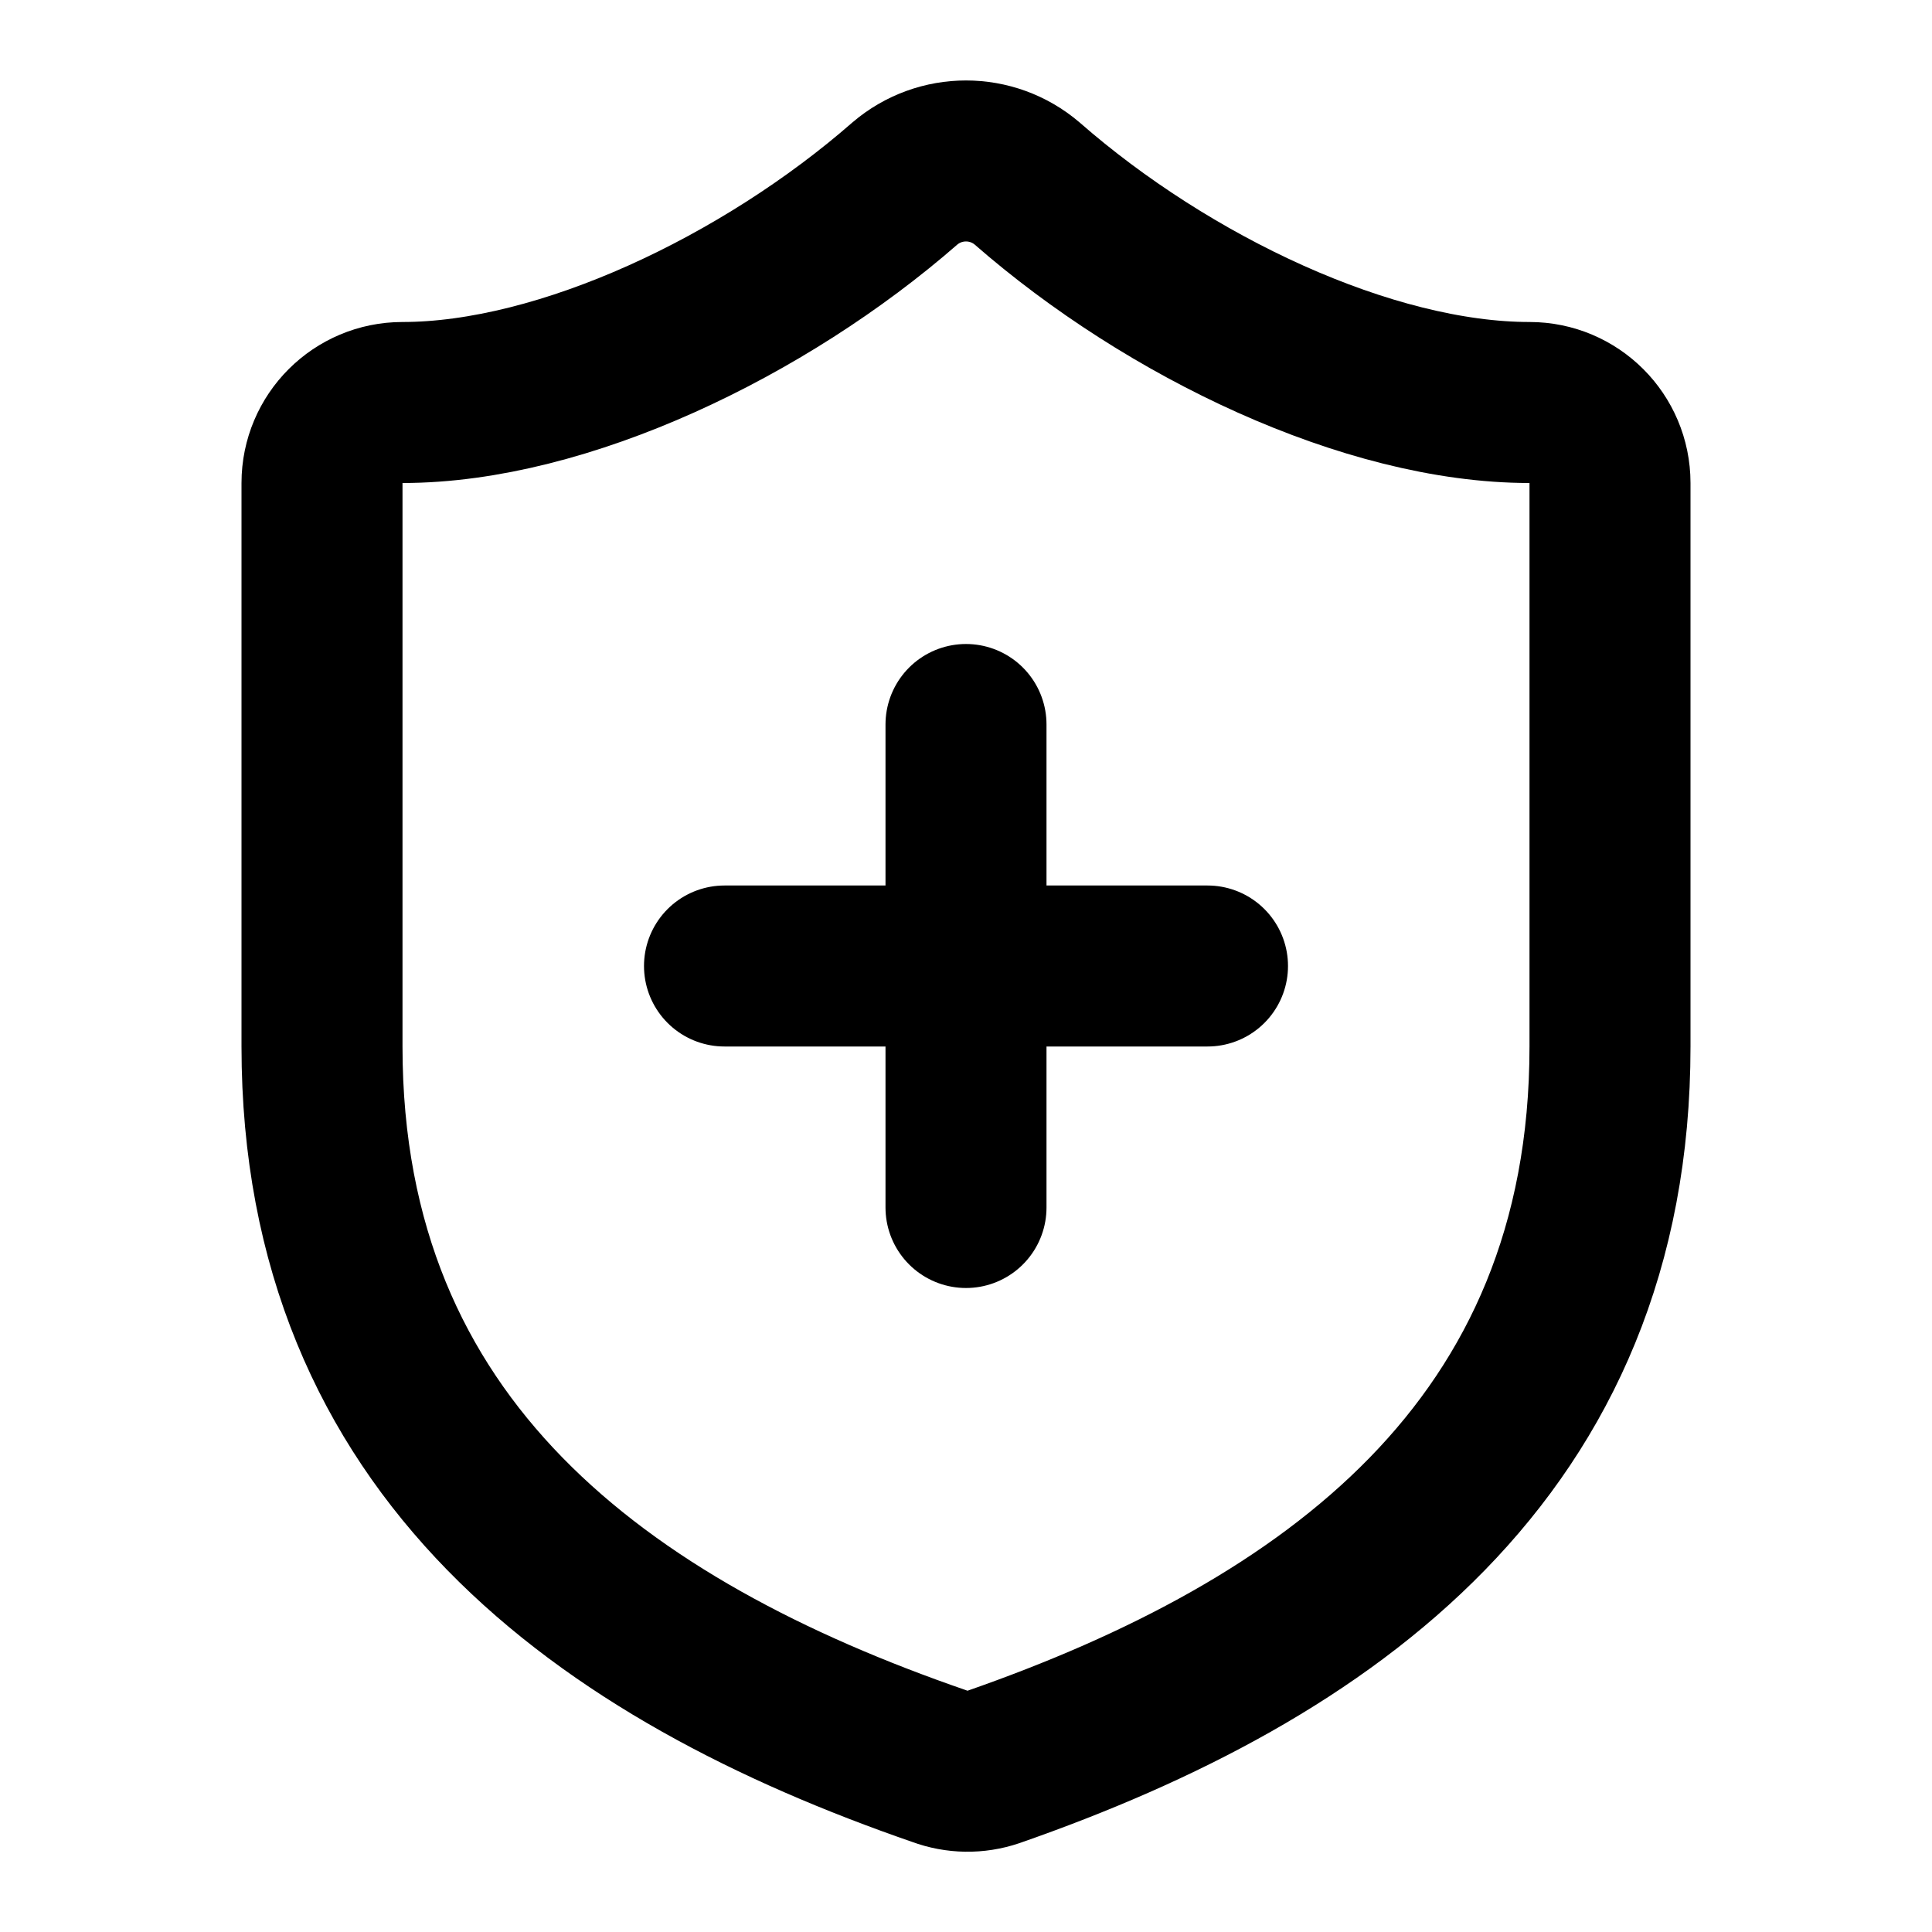
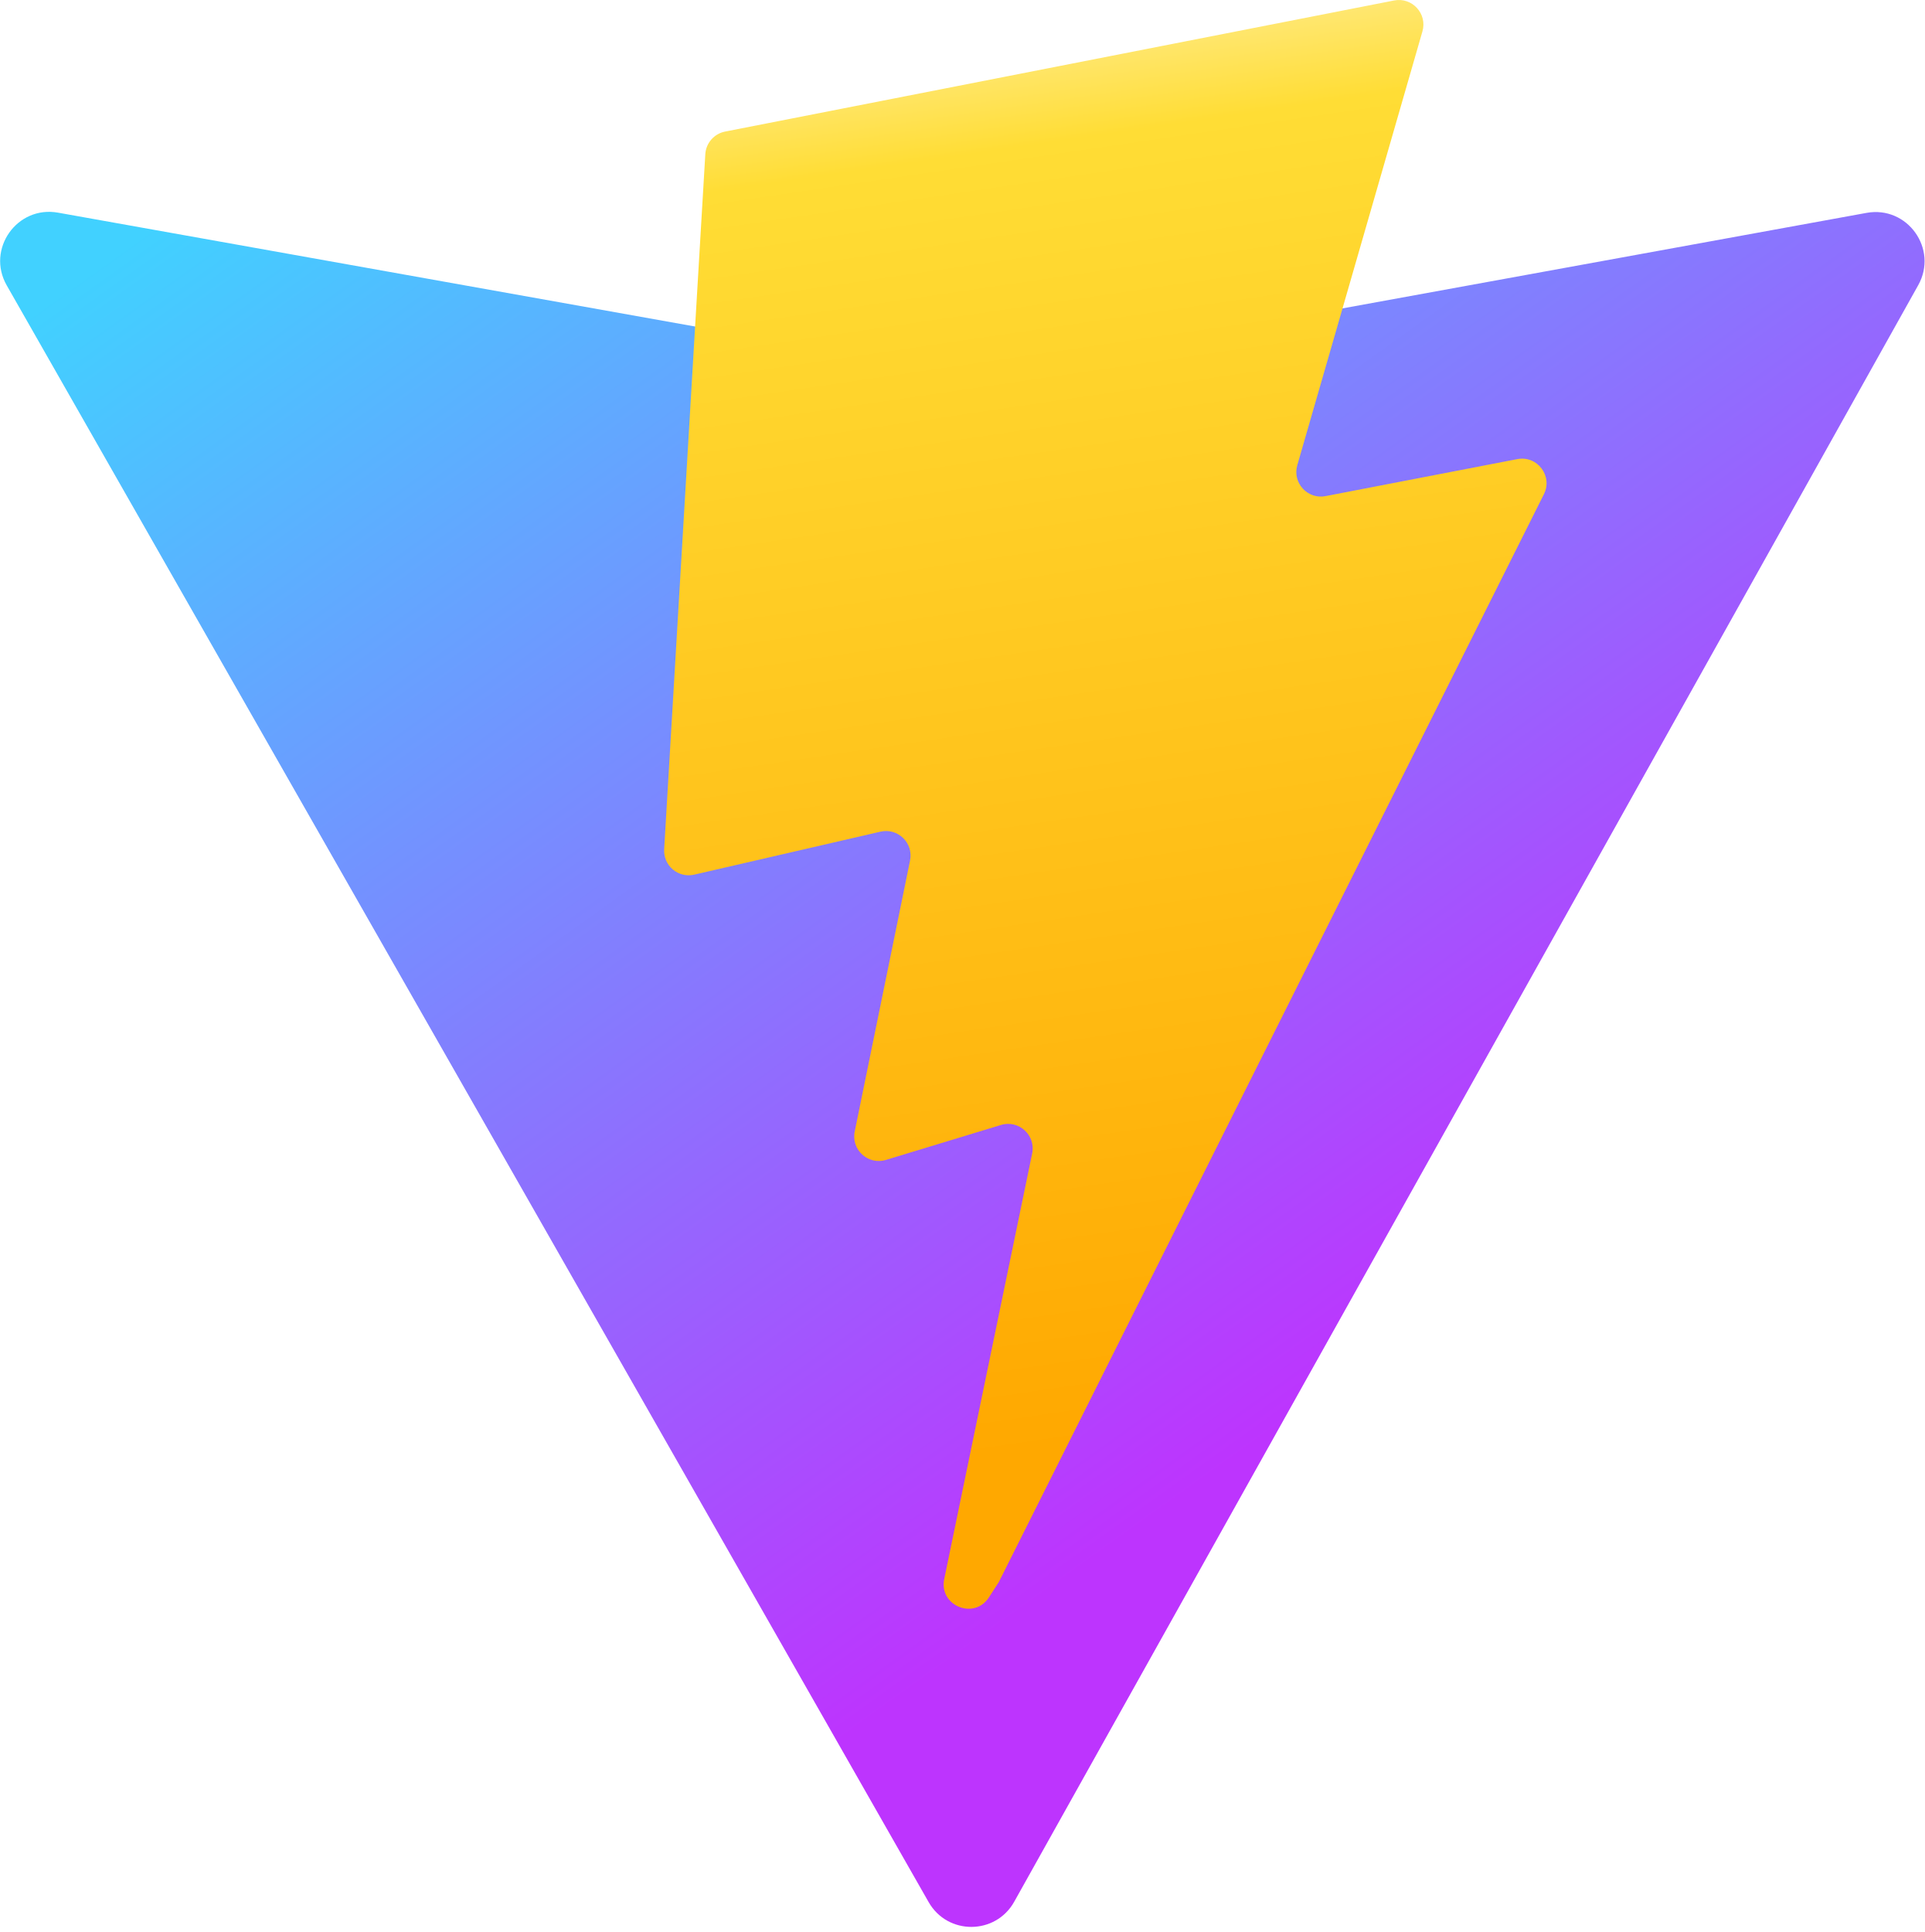
- <svg xmlns="http://www.w3.org/2000/svg" width="24" height="24" viewBox="0 0 24 24" fill="none" stroke="currentColor" stroke-width="2" stroke-linecap="round" stroke-linejoin="round" class="lucide lucide-shield-plus-icon lucide-shield-plus">
-   <path d="M20 13c0 5-3.5 7.5-7.66 8.95a1 1 0 0 1-.67-.01C7.5 20.5 4 18 4 13V6a1 1 0 0 1 1-1c2 0 4.5-1.2 6.24-2.72a1.17 1.17 0 0 1 1.52 0C14.51 3.81 17 5 19 5a1 1 0 0 1 1 1z" />
-   <path d="M9 12h6" />
-   <path d="M12 9v6" />
+ <svg xmlns="http://www.w3.org/2000/svg" aria-hidden="true" role="img" class="iconify iconify--logos" width="31.88" height="32" preserveAspectRatio="xMidYMid meet" viewBox="0 0 256 257">
+   <defs>
+     <linearGradient id="IconifyId1813088fe1fbc01fb466" x1="-.828%" x2="57.636%" y1="7.652%" y2="78.411%">
+       <stop offset="0%" stop-color="#41D1FF" />
+       <stop offset="100%" stop-color="#BD34FE" />
+     </linearGradient>
+     <linearGradient id="IconifyId1813088fe1fbc01fb467" x1="43.376%" x2="50.316%" y1="2.242%" y2="89.03%">
+       <stop offset="0%" stop-color="#FFEA83" />
+       <stop offset="8.333%" stop-color="#FFDD35" />
+       <stop offset="100%" stop-color="#FFA800" />
+     </linearGradient>
+   </defs>
+   <path fill="url(#IconifyId1813088fe1fbc01fb466)" d="M255.153 37.938L134.897 252.976c-2.483 4.44-8.862 4.466-11.382.048L.875 37.958c-2.746-4.814 1.371-10.646 6.827-9.67l120.385 21.517a6.537 6.537 0 0 0 2.322-.004l117.867-21.483c5.438-.991 9.574 4.796 6.877 9.62Z" />
+   <path fill="url(#IconifyId1813088fe1fbc01fb467)" d="M185.432.063L96.44 17.501a3.268 3.268 0 0 0-2.634 3.014l-5.474 92.456a3.268 3.268 0 0 0 3.997 3.378l24.777-5.718c2.318-.535 4.413 1.507 3.936 3.838l-7.361 36.047c-.495 2.426 1.782 4.5 4.151 3.78l15.304-4.649c2.372-.72 4.652 1.36 4.15 3.788l-11.698 56.621c-.732 3.542 3.979 5.473 5.943 2.437l1.313-2.028l72.516-144.72c1.215-2.423-.88-5.186-3.54-4.672l-25.505 4.922c-2.396.462-4.435-1.77-3.759-4.114l16.646-57.705c.677-2.35-1.37-4.583-3.769-4.113Z" />
</svg>
